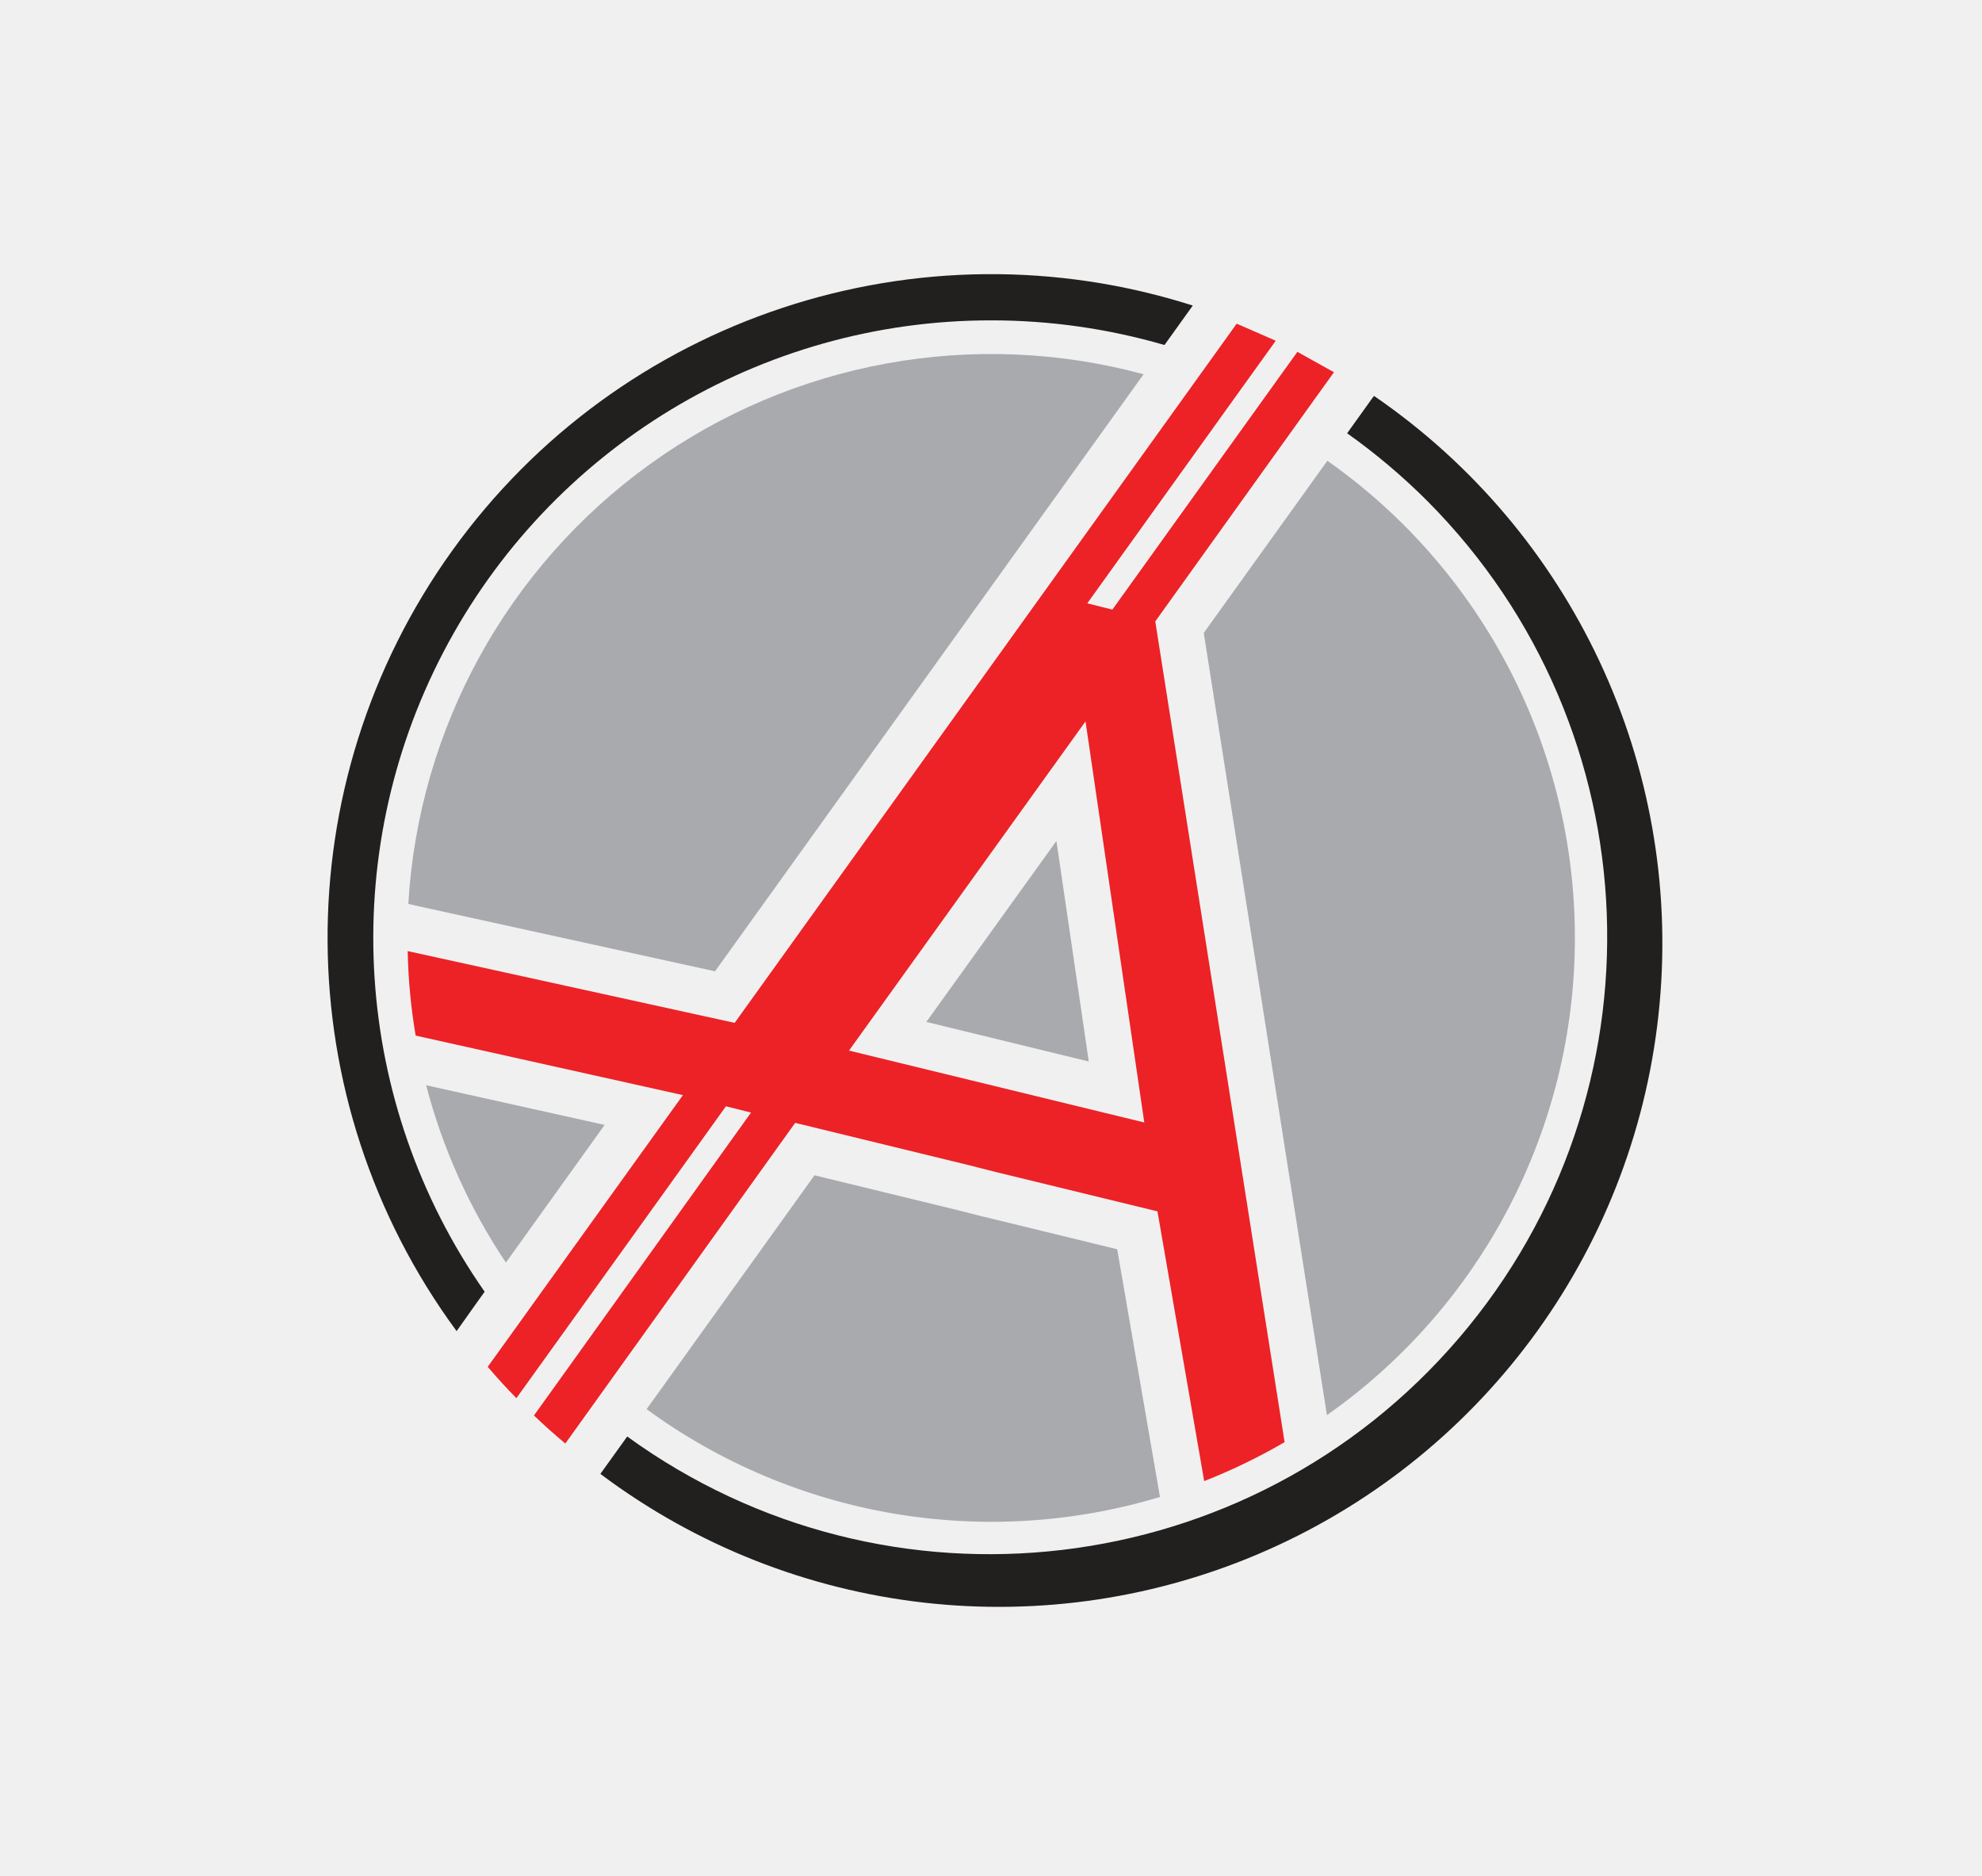
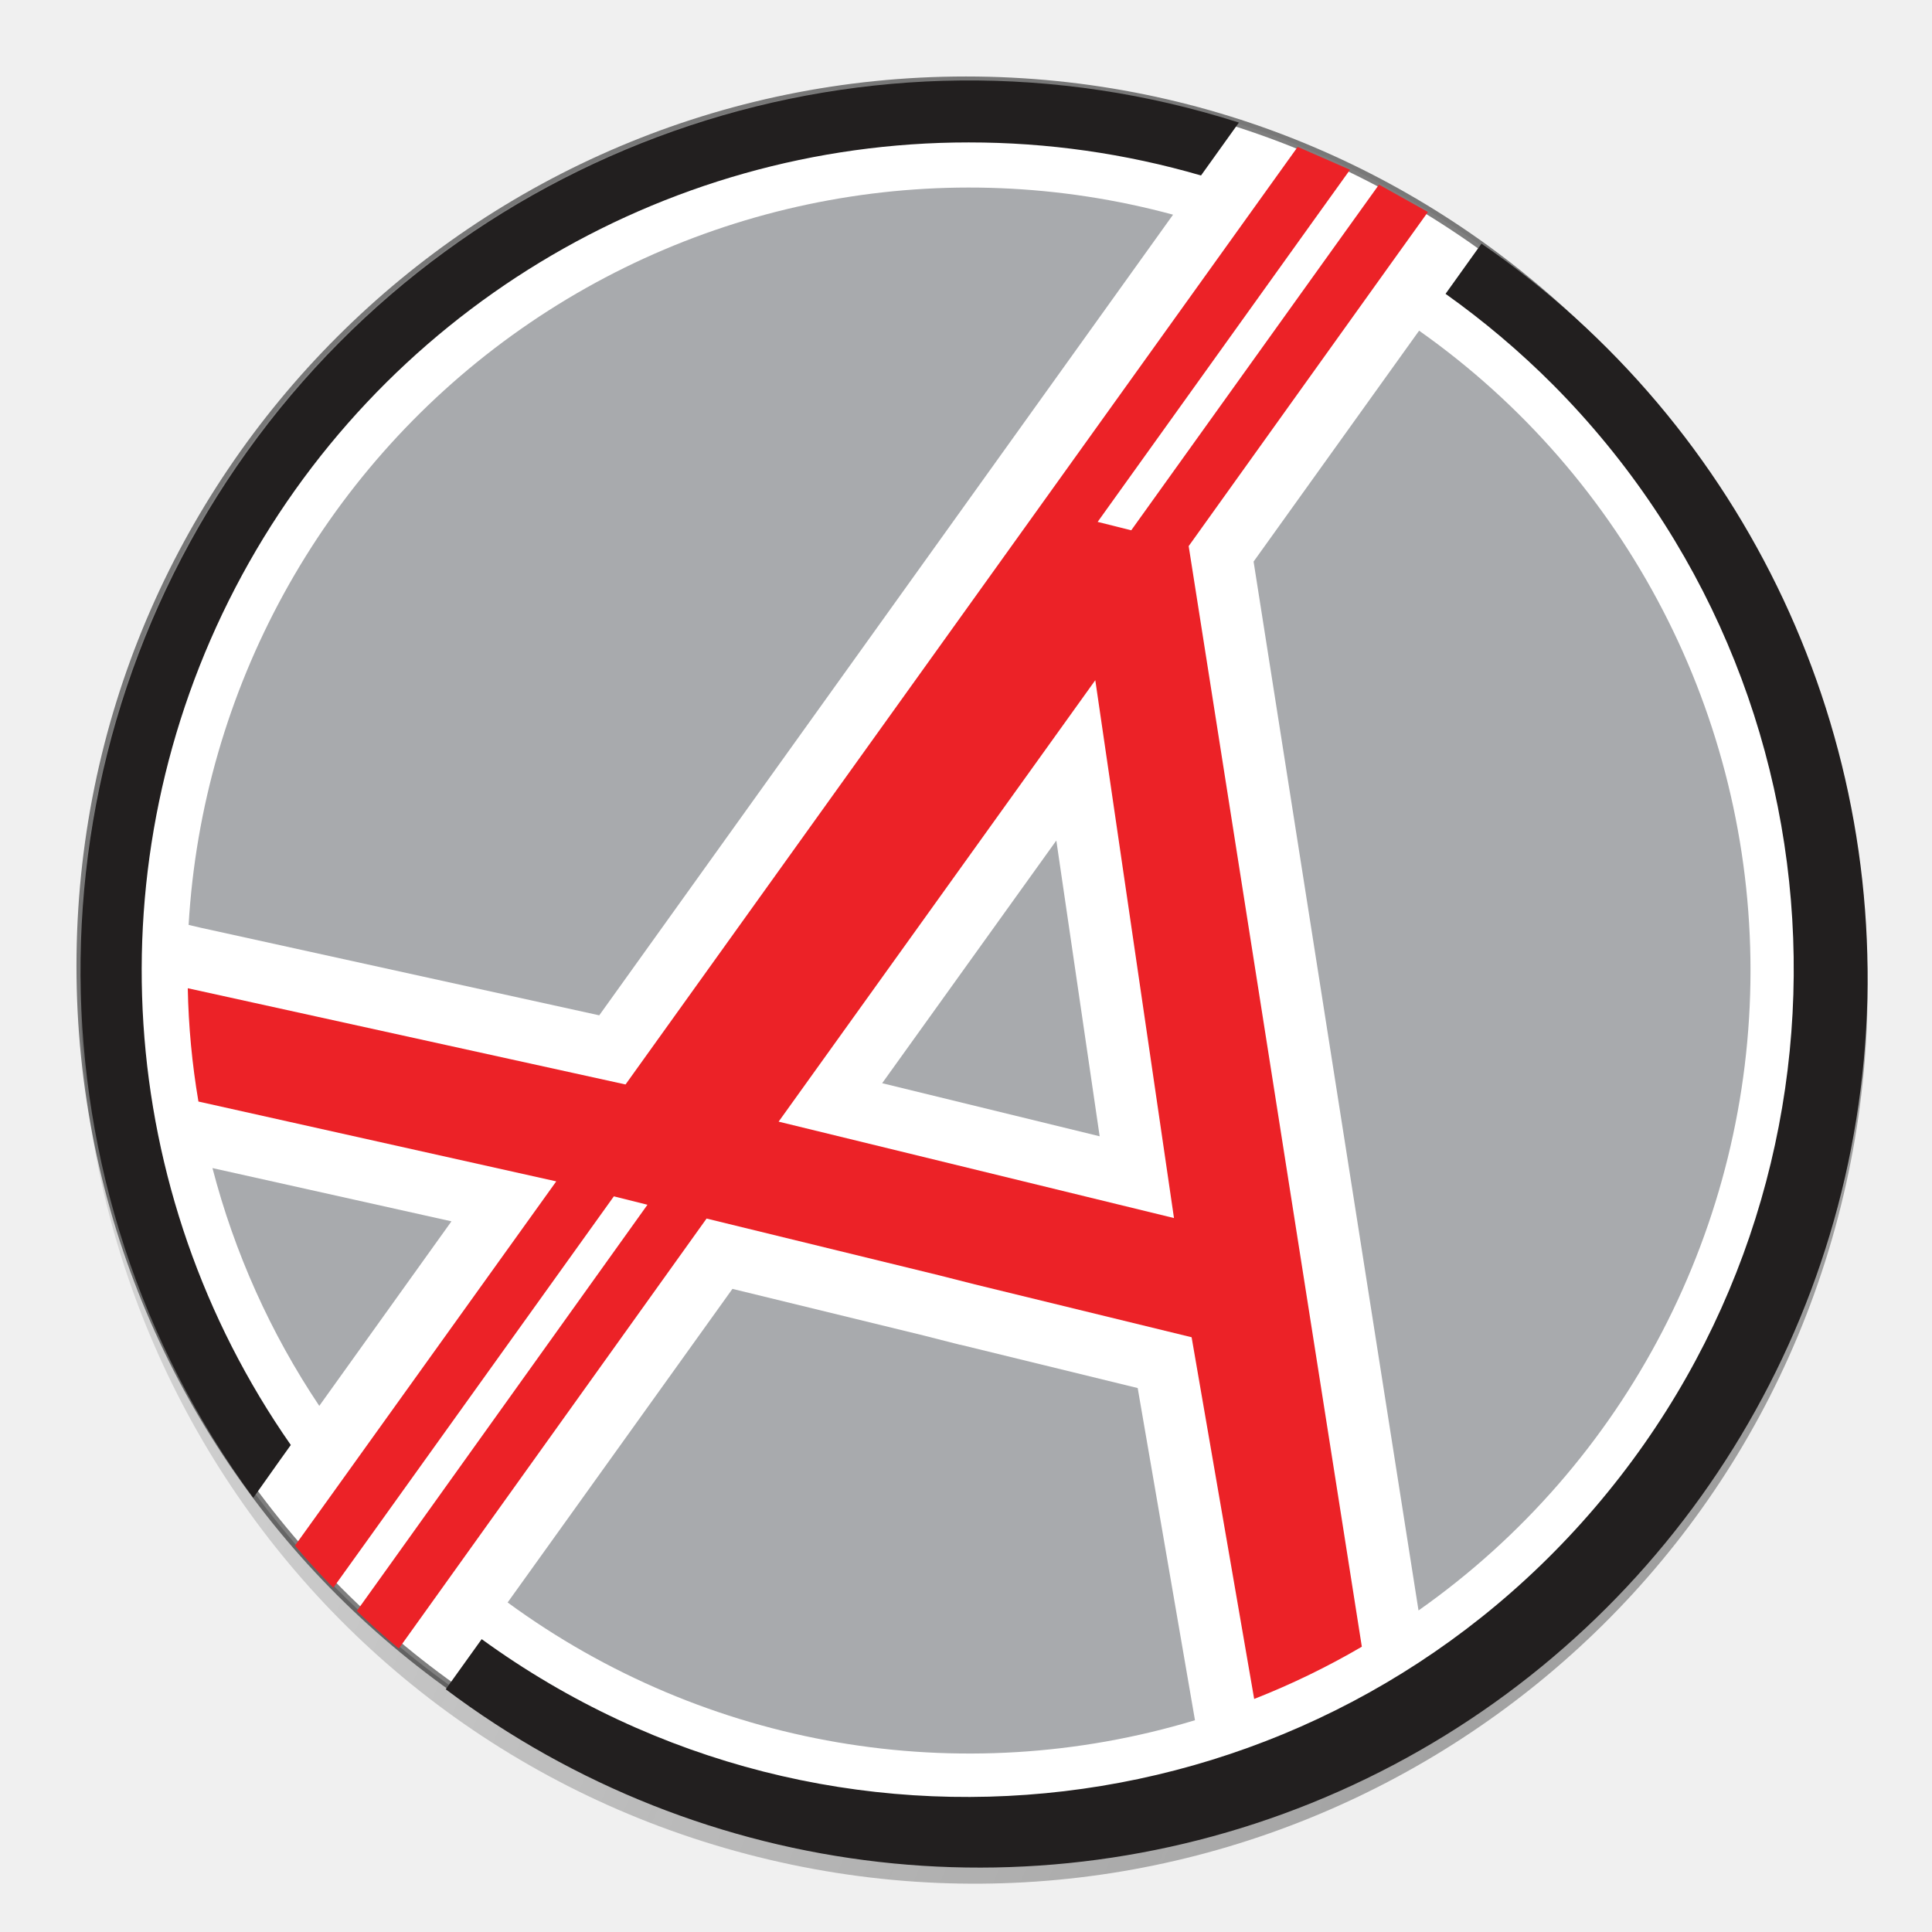
- <svg xmlns="http://www.w3.org/2000/svg" id="Layer_1" data-name="Layer 1" viewBox="0 0 316 299">
-   <defs>
-     <style>.cls-1{fill:#221f1f;}.cls-2{fill:#a8aaad;}.cls-3{fill:#ec2227;}</style>
+ <svg xmlns="http://www.w3.org/2000/svg" xmlns:xlink="http://www.w3.org/1999/xlink" height="120" width="120" version="1.1" id="svg4247">
+   <defs id="defs4257">
+     <linearGradient id="linearGradient4761">
+       <stop style="stop-color:#1a1a1a;stop-opacity:1;" offset="0" id="stop4763" />
+       <stop style="stop-color:#1a1a1a;stop-opacity:0;" offset="1" id="stop4765" />
+     </linearGradient>
+     <linearGradient xlink:href="#linearGradient4761" id="linearGradient4769" x1="-409.45" y1="-20.943" x2="-57.601" y2="133.444" gradientUnits="userSpaceOnUse" gradientTransform="matrix(-1.009091,0,0,-1.009091,-74.10374,135.3397)" />
+     <clipPath clipPathUnits="userSpaceOnUse" id="clipPath16">
+       <path d="m 0,0 275.05,0 0,269.777 L 0,269.777 0,0 Z" id="path18" />
+     </clipPath>
+     <circle r="585.6" cy="618" cx="618" id="SVGID_1_" />
+     <style id="style9383">.cls-1{fill:#221f1f;}.cls-2{fill:#a8aaad;}.cls-3{fill:#ec2227;}</style>
  </defs>
-   <path class="cls-1" d="M219.06,63.11l-.41.56-3.87,5.4A99.34,99.34,0,0,1,227.6,79.9,98.44,98.44,0,0,1,100,229l-3.87,5.39-.41.57A105.79,105.79,0,1,0,219.06,63.11Z" />
-   <path class="cls-1" d="M76,207.69l1.27-1.77A98.45,98.45,0,0,1,158,51.07,98.92,98.92,0,0,1,185.66,55l1.27-1.77,3.24-4.52A105.8,105.8,0,0,0,72.8,212.2Z" />
-   <polygon class="cls-2" points="168.43 134.06 147.69 162.91 173.59 169.22 168.43 134.06" />
-   <path class="cls-2" d="M96.4,179.33,67.94,173a92.7,92.7,0,0,0,12.72,28.27Z" />
-   <path class="cls-2" d="M178.12,199.15,157,194h-.06l-4.32-1.1-22.76-5.54-26.77,37.28a93.15,93.15,0,0,0,81.85,14Z" />
-   <path class="cls-2" d="M211.63,73.45,191.92,100.9l19.64,124.69a93,93,0,0,0,.07-152.14Z" />
-   <path class="cls-2" d="M66.55,144.43,114,154.84l68.33-95.18A93.1,93.1,0,0,0,65.1,144.09Z" />
-   <path class="cls-3" d="M206.85,56.09l-4.14,5.76L177.35,97.18l-4-1,25.88-36.06,4.17-5.8-6.23-2.72-4.23,5.89L117.13,163.06,65,151.62a90.66,90.66,0,0,0,1.27,13.47l42.61,9.49L82,212l-4.24,5.89c1.47,1.73,3,3.4,4.57,5l4.17-5.8,29.24-40.73,4,1L89.27,219.88l-4.14,5.77q2.41,2.31,5,4.47l4.11-5.73L126.78,179l.82.2,26.8,6.53,4.34,1.1,25.8,6.28,7.45,43a92.42,92.42,0,0,0,12.82-6.21L184.19,99.06l24.38-34,4.11-5.72ZM135.36,167.48,173.07,115l9.37,63.94Z" />
+   <path style="fill:url(#linearGradient4769);fill-opacity:1;stroke:none;stroke-opacity:1" id="path4251-6" d="M 6.661,48.074 C 14.075,18.342 44.192,0.247 73.931,7.662 103.658,15.074 121.754,45.19 114.337,74.92 106.927,104.656 76.81,122.752 47.08,115.339 17.343,107.927 -0.752,77.808 6.661,48.074 Z" />
+   <path style="fill:#ffffff;stroke:none;stroke-opacity:1;fill-opacity:1" id="path4251" d="M 113.354,73.305 C 106.007,102.769 76.161,120.701 46.69,113.353 17.231,106.007 -0.703,76.163 6.648,46.701 13.991,17.233 43.837,-0.7 73.299,6.646 c 29.469,7.346 47.401,37.193 40.055,66.659 z" />
+   <path style="fill:#ffffff" d="m 56.786,74.692 3.572,-13.452 8.458,-3.09 2.104,-7.905 -0.072,-0.196 -8.325,3.042 5.999,-22.587 -17.012,0 -7.845,29.476 -6.55,2.393 -2.164,8.15 6.545,-2.391 -4.623,17.372 45.276,0 2.903,-10.812 -28.264,0" id="path4985" />
+   <path style="fill:#ffffff;fill-rule:nonzero" d="M 77.899,41.211 C 75.232,34.432 68.542,33.82 60.753,35.333 l -2.774,-9.67 -5.885,1.688 2.702,9.419 c -1.547,0.44 -3.121,0.928 -4.685,1.409 l -2.716,-9.481 -5.882,1.684 2.767,9.67 c -1.265,0.392 -2.509,0.777 -3.73,1.127 l -0.01,-0.034 -8.119,2.327 1.805,6.291 c 0,0 4.324,-1.334 4.273,-1.231 2.386,-0.684 3.558,0.478 4.125,1.609 l 3.163,11.014 c 0.162,-0.045 0.378,-0.1 0.632,-0.138 l -0.622,0.179 4.424,15.434 c 0.11,0.78 0.014,2.104 -1.65,2.585 0.093,0.045 -4.283,1.224 -4.283,1.224 l 0.849,7.367 7.659,-2.2 c 1.427,-0.402 2.836,-0.78 4.214,-1.169 l 2.808,9.78 5.878,-1.684 -2.774,-9.677 a 225.981,225.981 0 0 0 4.716,-1.306 L 70.395,91.185 l 5.888,-1.688 -2.798,-9.762 c 9.732,-3.407 15.943,-7.886 14.138,-17.428 -1.451,-7.679 -5.926,-10.01 -11.932,-9.749 2.915,-2.716 4.17,-6.387 2.207,-11.344 z M 75.665,64.483 c 2.097,7.312 -10.656,10.068 -14.644,11.217 L 57.305,62.74 c 3.987,-1.145 16.17,-5.878 18.356,1.746 z M 67.683,46.986 c 1.904,6.652 -8.755,8.869 -12.079,9.821 L 52.235,45.054 c 3.321,-0.952 13.458,-5.002 15.448,1.935 z" id="path5145" />
+   <style id="style5548">.st0{fill:#988430}.st1{fill:#7a6a2a}.st2{fill:#ba9f33}.st3,.st4,.st5,.st6{clip-path:url(#SVGID_2_);fill:#e2cc85}.st4,.st5,.st6{fill:#f1d789}.st5,.st6{fill:#f4ecb4}.st6{fill:#f3e19d}.st10,.st11,.st7,.st8,.st9{clip-path:url(#SVGID_2_);fill:#f2e8b0}.st10,.st11,.st8,.st9{fill:#f5eec0}.st10,.st11,.st9{fill:#e6db9d}.st10,.st11{fill:#e5cb7a}.st11{fill:#d8c173}.st12,.st13,.st14,.st15,.st16{clip-path:url(#SVGID_2_);fill:#e0cd81}.st13,.st14,.st15,.st16{fill:#dfc57c}.st14,.st15,.st16{fill:#e5cc7c}.st15,.st16{fill:#d2c281}.st16{fill:#e2c270}.st17,.st18,.st19,.st20,.st21{clip-path:url(#SVGID_2_);fill:#ccb360}.st18,.st19,.st20,.st21{fill:#d5b457}.st19,.st20,.st21{fill:#d2b257}.st20,.st21{fill:#d2b159}.st21{fill:#c2a44d}.st22,.st23,.st24,.st25,.st26{clip-path:url(#SVGID_2_);fill:#caa13e}.st23,.st24,.st25,.st26{fill:#b59544}.st24,.st25,.st26{fill:#c89d3a}.st25,.st26{fill:#ceb052}.st26{fill:#cca847}.st27,.st28,.st29,.st30,.st31{clip-path:url(#SVGID_2_);fill:#c39d3c}.st28,.st29,.st30,.st31{fill:#d2ba6b}.st29,.st30,.st31{fill:#c0993a}.st30,.st31{fill:#a88f33}.st31{fill:#e3c571}.st32,.st33,.st34,.st35,.st36{clip-path:url(#SVGID_2_);fill:#d8b65b}.st33,.st34,.st35,.st36{fill:#d3ae4d}.st34,.st35,.st36{fill:#f4efc8}.st35,.st36{fill:#ebcc73}.st36{fill:#e5c66b}.st37,.st38,.st39,.st40,.st41{clip-path:url(#SVGID_2_);fill:#e6bd62}.st38,.st39,.st40,.st41{fill:#b6933f}.st39,.st40,.st41{fill:#c49937}.st40,.st41{fill:#dfc068}.st41{fill:#c99e3d}.st42,.st43,.st44,.st45,.st46{clip-path:url(#SVGID_2_);fill:#b58634}.st43,.st44,.st45,.st46{fill:#e6c367}.st44,.st45,.st46{fill:#dcba5a}.st45,.st46{fill:#e9ce77}.st46{fill:#cdae50}.st47,.st48,.st49,.st50,.st51{clip-path:url(#SVGID_2_);fill:#d2a83e}.st48,.st49,.st50,.st51{fill:#c29637}.st49,.st50,.st51{fill:#ac8132}.st50,.st51{fill:#a67a2e}.st51{fill:#8c6228}.st52,.st53,.st54,.st55,.st56{clip-path:url(#SVGID_2_);fill:#cba94c}.st53,.st54,.st55,.st56{fill:#be9c44}.st54,.st55,.st56{fill:#a17c34}.st55,.st56{fill:#92723a}.st56{fill:#b18e3e}.st57,.st58,.st59,.st60,.st61{clip-path:url(#SVGID_2_);fill:#543e26}.st58,.st59,.st60,.st61{fill:#806031}.st59,.st60,.st61{fill:#b6903c}.st60,.st61{fill:#685026}.st61{fill:#d4b968}.st62,.st63,.st64,.st65,.st66{clip-path:url(#SVGID_2_);fill:#cca849}.st63,.st64,.st65,.st66{fill:#585136}.st64,.st65,.st66{fill:#252211}.st65,.st66{fill:#c3b378}.st66{fill:#e6d89c}.st67,.st68,.st69,.st70,.st71{clip-path:url(#SVGID_2_);fill:#6f674d}.st68,.st69,.st70,.st71{fill:#ac924c}.st69,.st70,.st71{fill:#9f8e57}.st70,.st71{fill:#eac970}.st71{fill:#d7bc6b}.st72,.st73,.st74,.st75,.st76{clip-path:url(#SVGID_2_);fill:#453a25}.st73,.st74,.st75,.st76{fill:#84754b}.st74,.st75,.st76{fill:#f7f7e7}.st75,.st76{fill:#f8f6de}.st76{fill:#d4c38b}.st77,.st78,.st79,.st80,.st81{clip-path:url(#SVGID_2_);fill:#e2d59d}.st78,.st79,.st80,.st81{fill:#cbac5a}.st79,.st80,.st81{fill:#d6bc6f}.st80,.st81{fill:#dfc677}.st81{fill:#c4a859}.st82,.st83,.st84,.st85,.st86{clip-path:url(#SVGID_2_);fill:#927d49}.st83,.st84,.st85,.st86{fill:#6e6342}.st84,.st85,.st86{fill:#39331f}.st85,.st86{fill:#292311}.st86{fill:#3f3824}.st87,.st88,.st89,.st90,.st91{clip-path:url(#SVGID_2_);fill:#2d2815}.st88,.st89,.st90,.st91{fill:#82764f}.st89,.st90,.st91{fill:#2d2816}.st90,.st91{fill:#574f35}.st91{fill:none}.st92,.st93,.st94,.st95,.st96{clip-path:url(#SVGID_2_);fill:#cfb66c}.st93,.st94,.st95,.st96{fill:#dec270}.st94,.st95,.st96{fill:#cbaf59}.st95,.st96{fill:#e3c677}.st96{fill:#ecd592}.st97{opacity:.8;fill:#fff;enable-background:new}</style>
+   <path style="fill:#ffffff;fill-opacity:1;stroke:#000000;stroke-opacity:1;stroke-width:0.5;stroke-miterlimit:4;stroke-dasharray:none;opacity:0.5" d="M 115,60 C 115,90.376 90.376,115 60,115 29.624,115 5,90.376 5,60 5,29.624 29.624,5 60,5 90.376,5 115,29.624 115,60" id="path6359" />
+   <g id="g9408" transform="matrix(0.5215872,0,0,0.5224768,-22.24036,-17.83683)">
+     <path id="path9387" d="m 219.06,63.11 -0.41,0.56 -3.87,5.4 A 99.34,99.34 0 0 1 227.6,79.9 98.44,98.44 0 0 1 100,229 l -3.87,5.39 -0.41,0.57 A 105.79,105.79 0 1 0 219.06,63.11 Z" class="cls-1" style="fill:#221f1f" />
+     <path id="path9389" d="m 76,207.69 1.27,-1.77 A 98.45,98.45 0 0 1 158,51.07 98.92,98.92 0 0 1 185.66,55 l 1.27,-1.77 3.24,-4.52 A 105.8,105.8 0 0 0 72.8,212.2 Z" class="cls-1" style="fill:#221f1f" />
+     <polygon id="polygon9391" points="168.43,134.06 168.43,134.06 147.69,162.91 173.59,169.22 " class="cls-2" style="fill:#a8aaad" />
+     <path id="path9393" d="M 96.4,179.33 67.94,173 a 92.7,92.7 0 0 0 12.72,28.27 z" class="cls-2" style="fill:#a8aaad" />
+     <path id="path9395" d="M 178.12,199.15 157,194 l -0.06,0 -4.32,-1.1 -22.76,-5.54 -26.77,37.28 a 93.15,93.15 0 0 0 81.85,14 z" class="cls-2" style="fill:#a8aaad" />
+     <path id="path9397" d="m 211.63,73.45 -19.71,27.45 19.64,124.69 a 93,93 0 0 0 0.07,-152.14 z" class="cls-2" style="fill:#a8aaad" />
+     <path id="path9399" d="M 66.55,144.43 114,154.84 182.33,59.66 A 93.1,93.1 0 0 0 65.1,144.09 Z" class="cls-2" style="fill:#a8aaad" />
+     <path id="path9401" d="m 206.85,56.09 -4.14,5.76 -25.36,35.33 -4,-1 25.88,-36.06 4.17,-5.8 -6.23,-2.72 -4.23,5.89 L 117.13,163.06 65,151.62 a 90.66,90.66 0 0 0 1.27,13.47 l 42.61,9.49 L 82,212 l -4.24,5.89 c 1.47,1.73 3,3.4 4.57,5 l 4.17,-5.8 29.24,-40.73 4,1 -30.47,42.52 -4.14,5.77 q 2.41,2.31 5,4.47 l 4.11,-5.73 32.54,-45.39 0.82,0.2 26.8,6.53 4.34,1.1 25.8,6.28 7.45,43 a 92.42,92.42 0 0 0 12.82,-6.21 l -20.62,-130.84 24.38,-34 4.11,-5.72 z m -71.49,111.39 37.71,-52.48 9.37,63.94 z" class="cls-3" style="fill:#ec2227" />
+   </g>
</svg>
